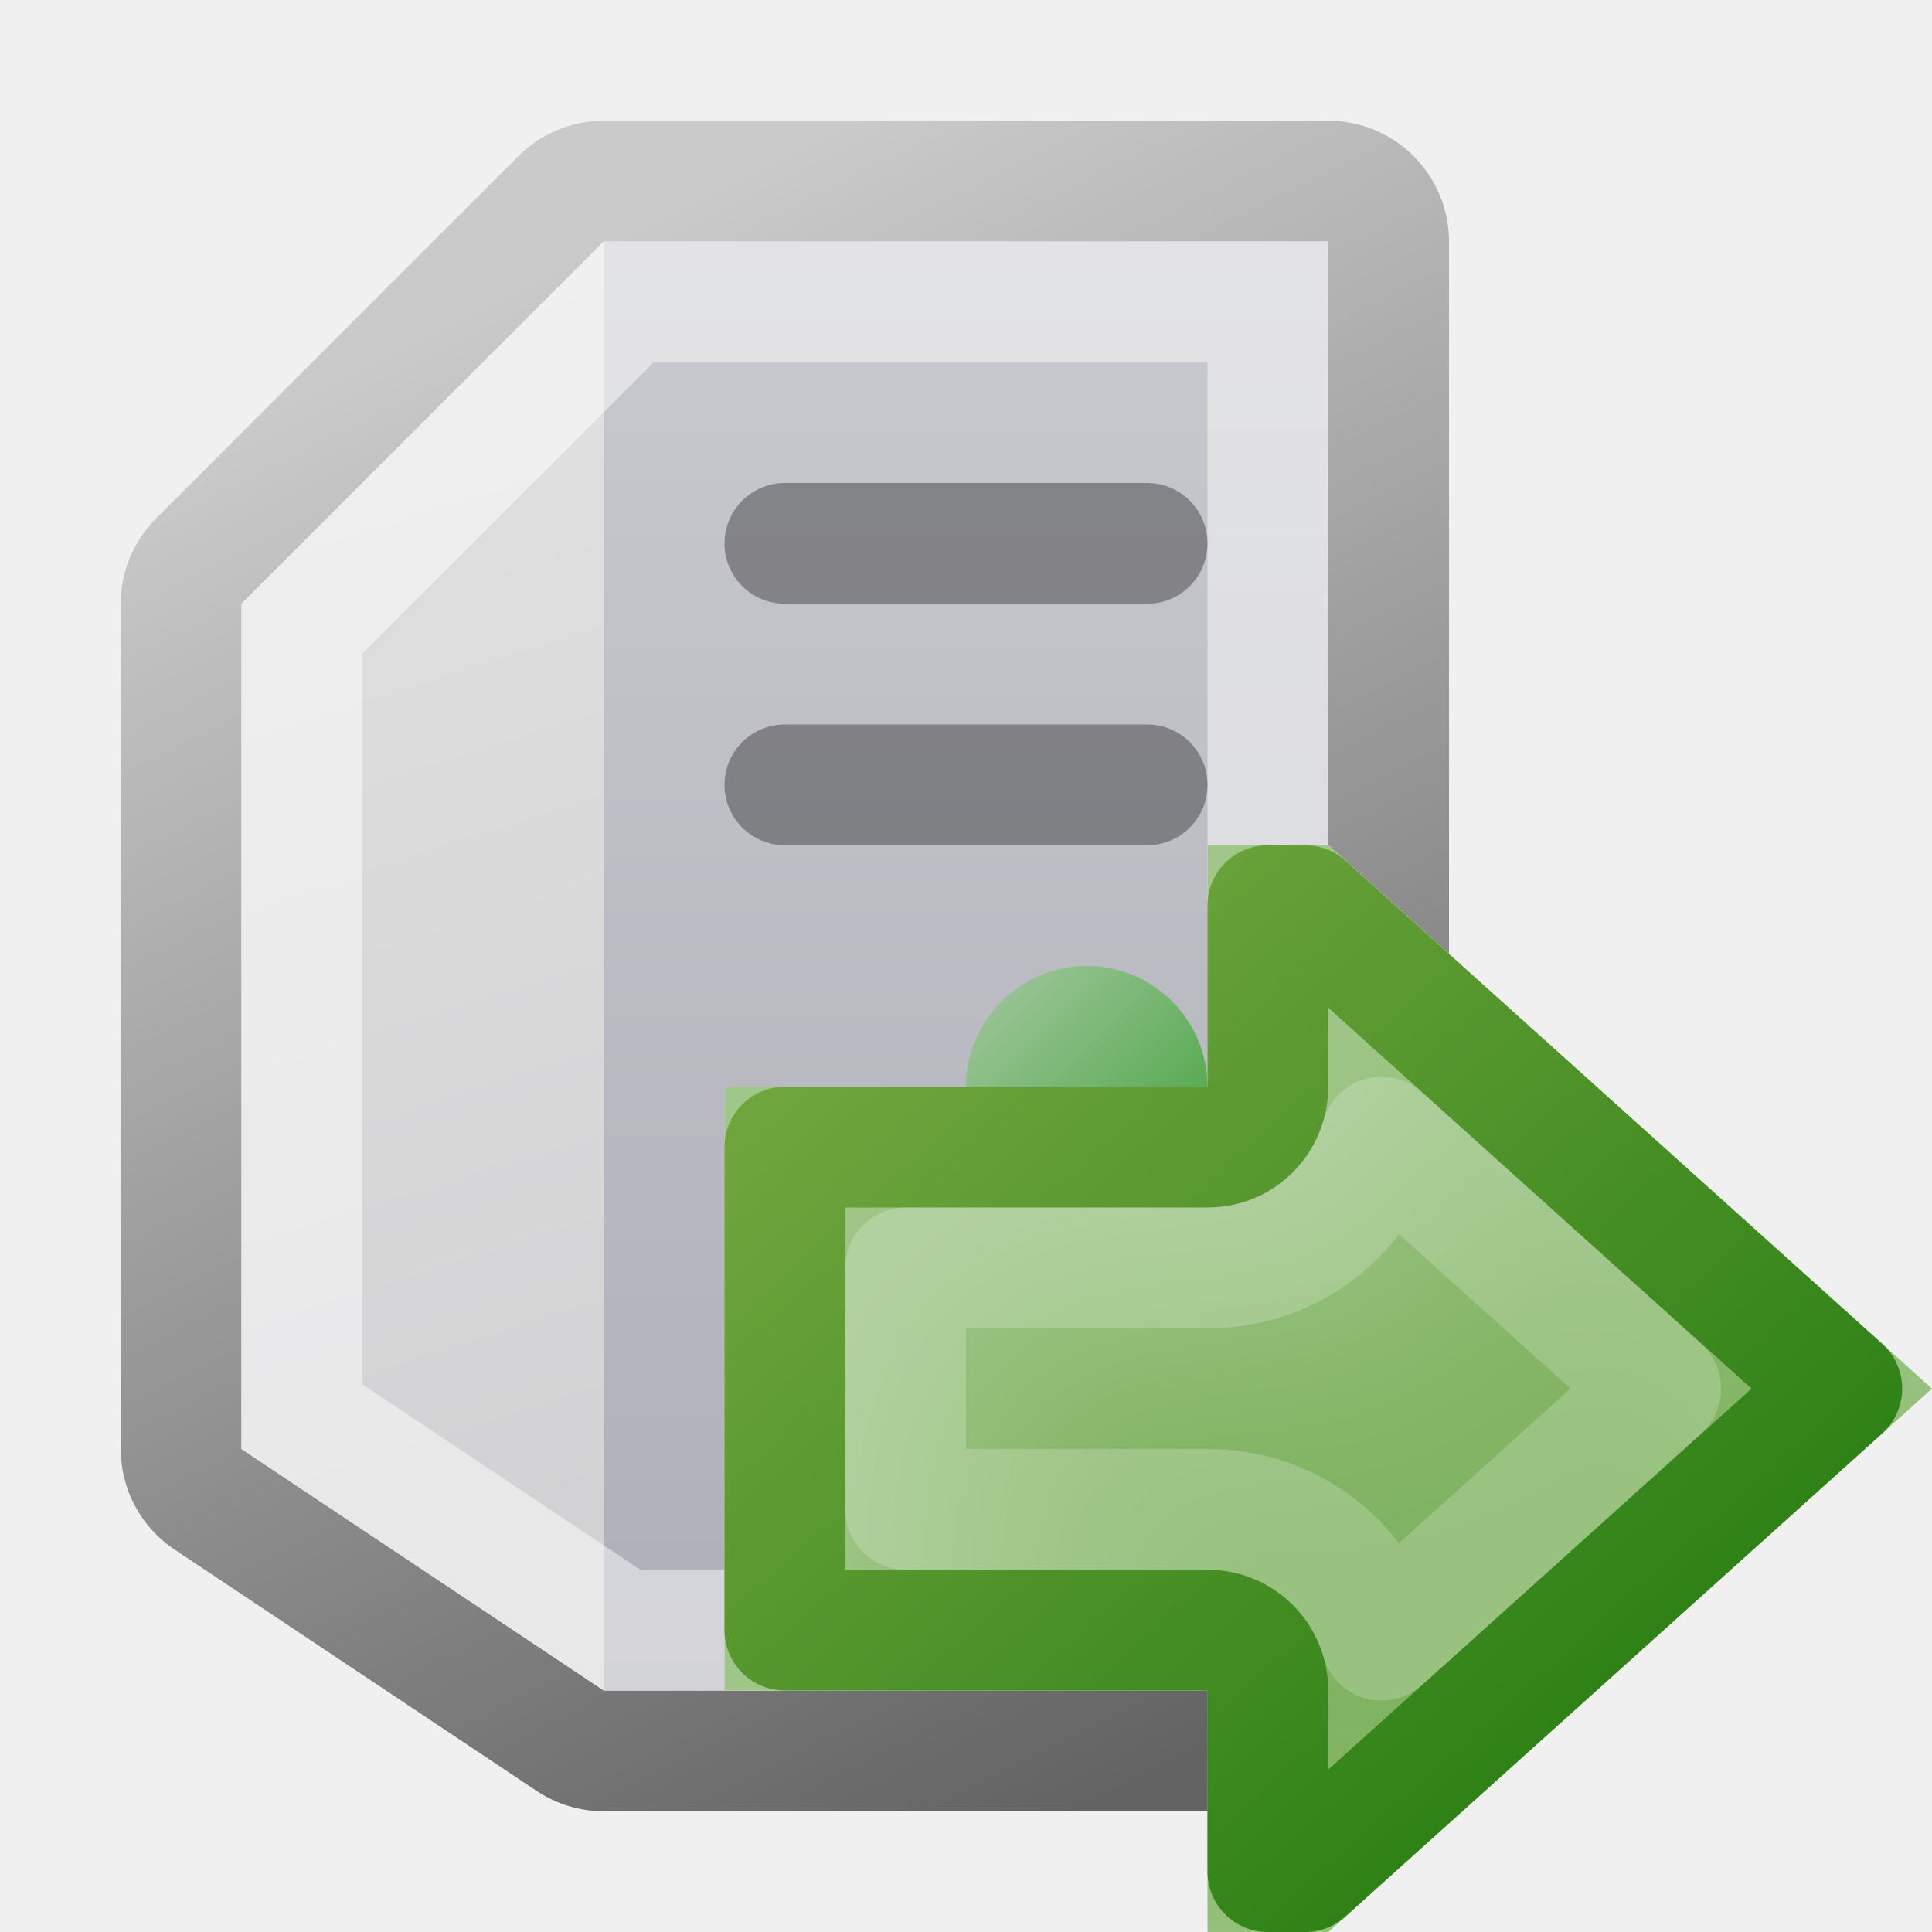
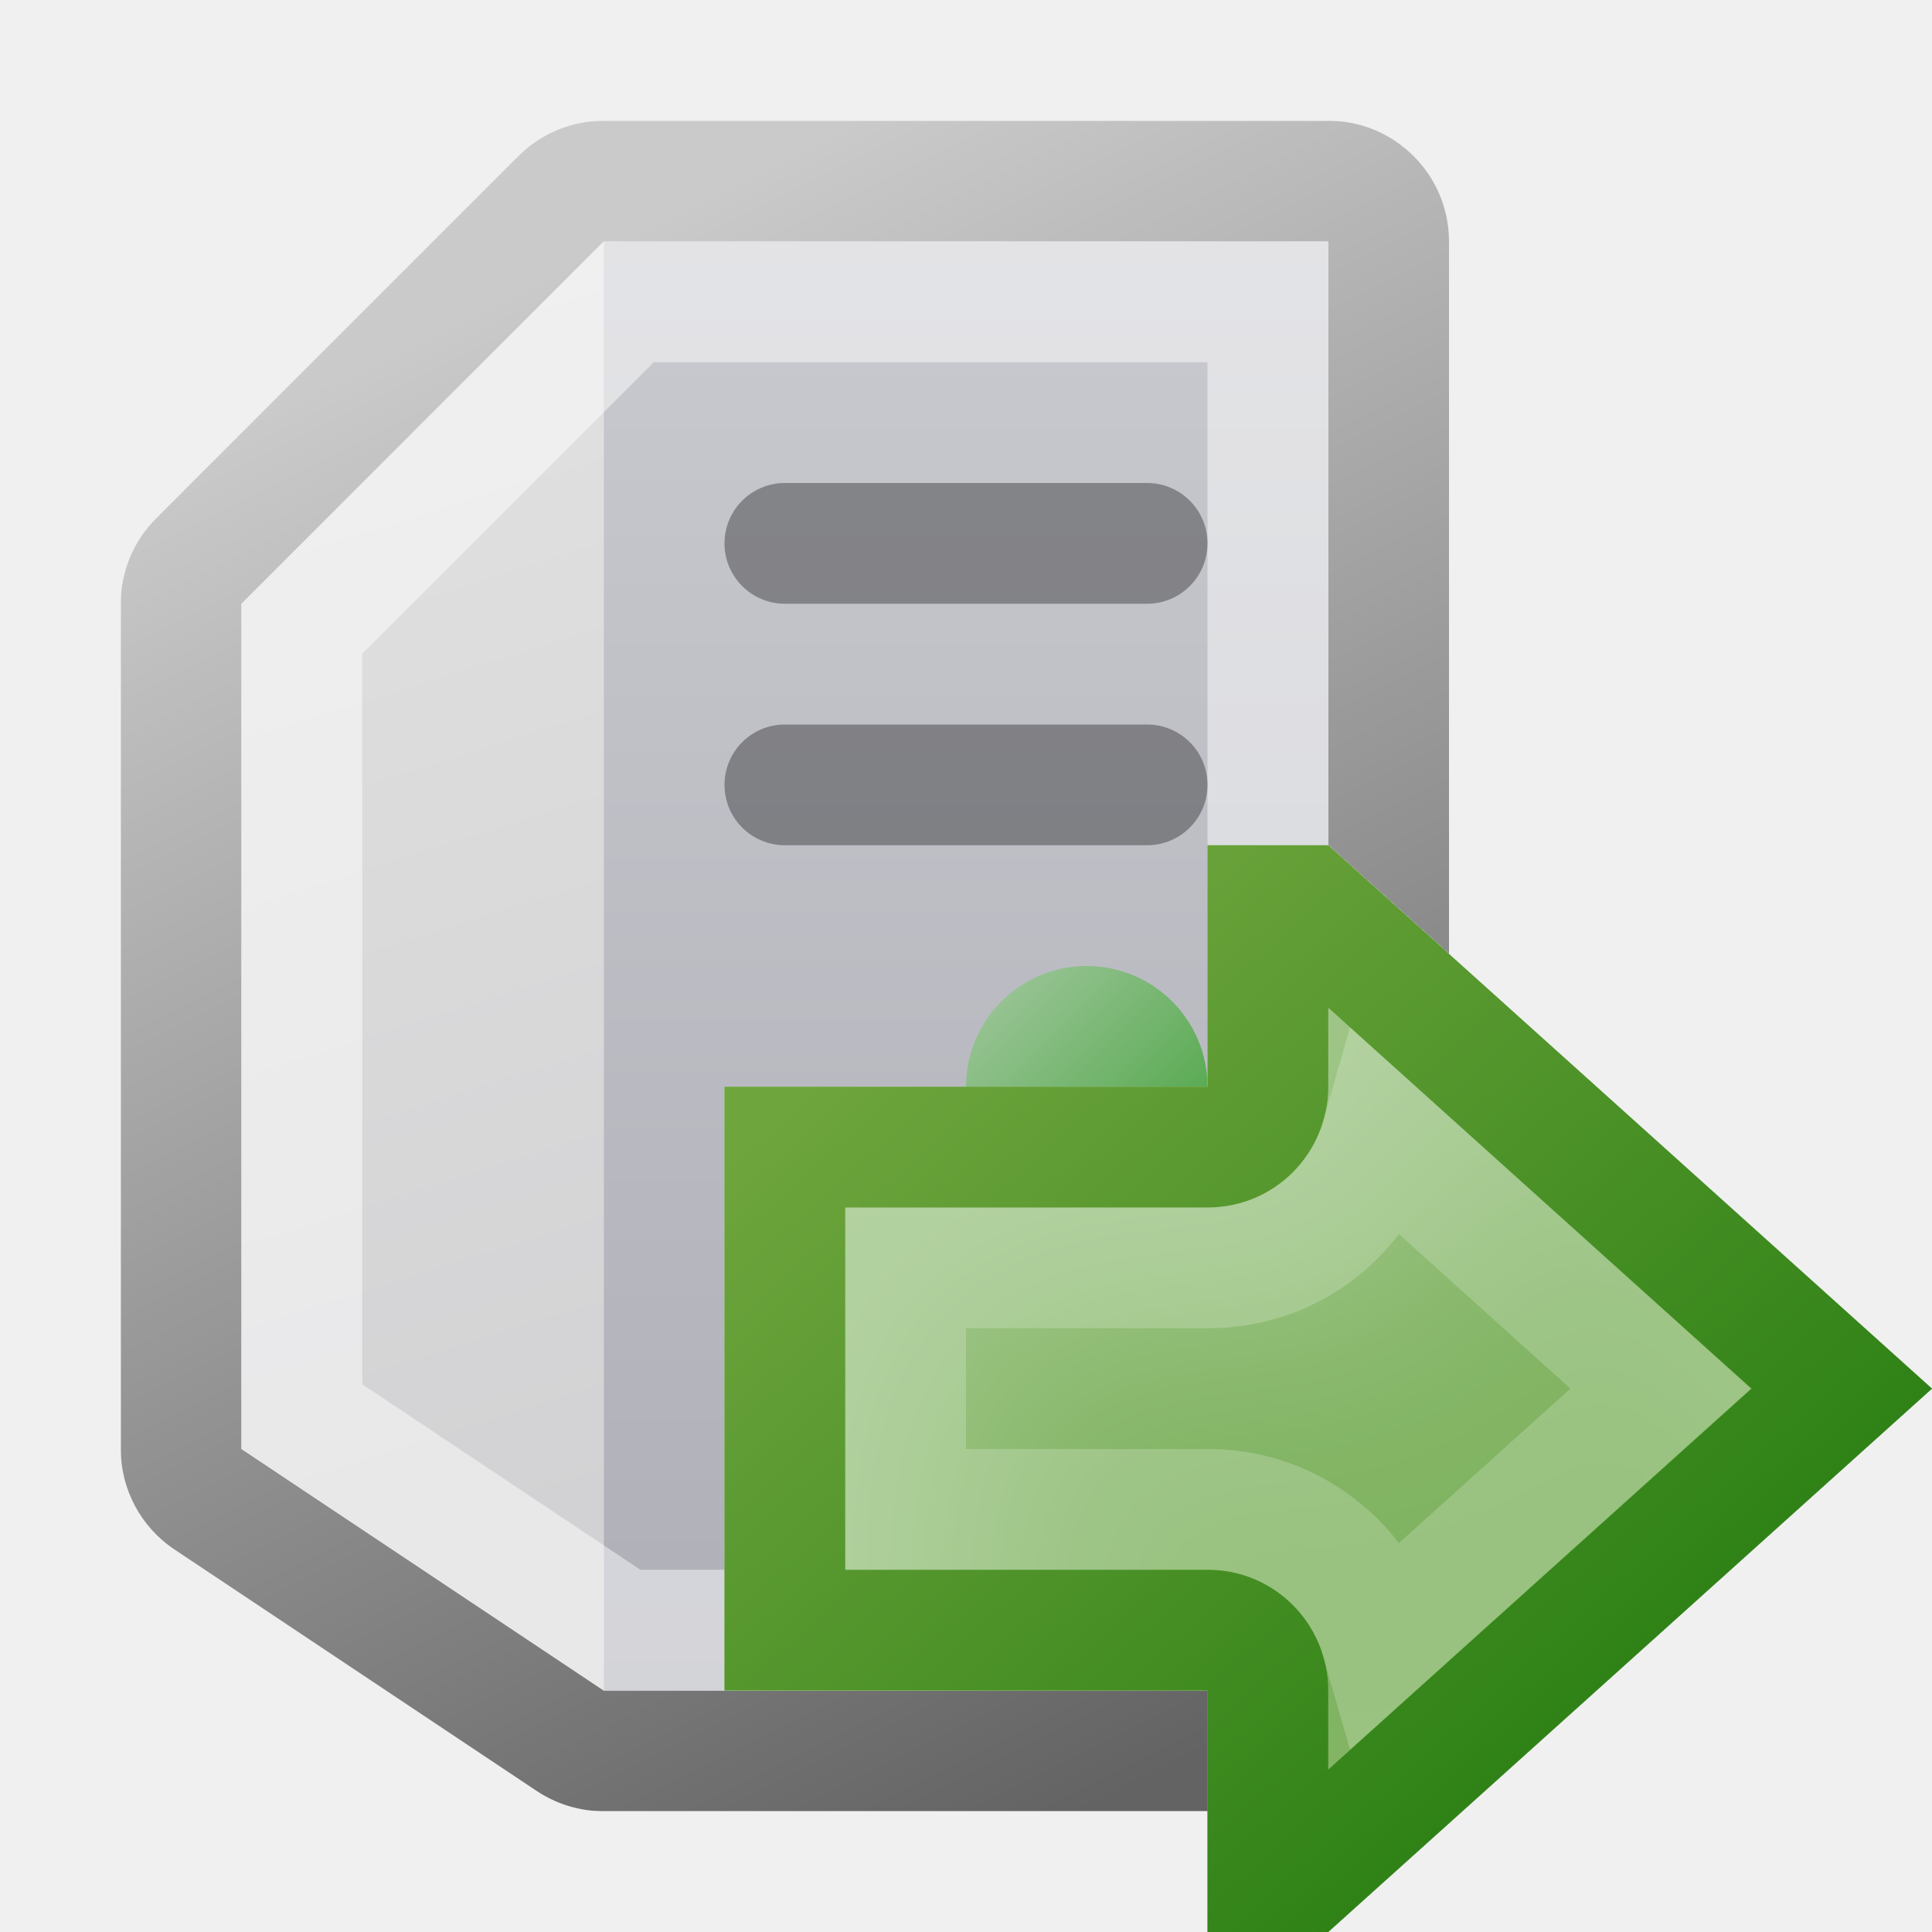
<svg xmlns="http://www.w3.org/2000/svg" width="16" height="16" viewBox="0 0 16 16" fill="none">
  <mask id="path-1-outside-1_188_3595" maskUnits="userSpaceOnUse" x="1" y="1" width="11" height="14" fill="black">
    <rect fill="white" x="1" y="1" width="11" height="14" />
    <path fill-rule="evenodd" clip-rule="evenodd" d="M5 2L2 5V12L5 14H11V2H5Z" />
  </mask>
  <path d="M2 5L1.293 4.293C1.105 4.48 1 4.735 1 5H2ZM5 2V1C4.735 1 4.48 1.105 4.293 1.293L5 2ZM2 12H1C1 12.334 1.167 12.647 1.445 12.832L2 12ZM5 14L4.445 14.832C4.61 14.942 4.803 15 5 15V14ZM11 14V15C11.552 15 12 14.552 12 14H11ZM11 2H12C12 1.448 11.552 1 11 1V2ZM2.707 5.707L5.707 2.707L4.293 1.293L1.293 4.293L2.707 5.707ZM3 12V5H1V12H3ZM5.555 13.168L2.555 11.168L1.445 12.832L4.445 14.832L5.555 13.168ZM11 13H5V15H11V13ZM10 2V14H12V2H10ZM5 3H11V1H5V3Z" fill="url(#paint0_linear_188_3595)" mask="url(#path-1-outside-1_188_3595)" />
  <path d="M2 5L5 2V14L2 12V5Z" fill="url(#paint1_linear_188_3595)" />
  <rect x="5" y="2" width="6" height="12" fill="url(#paint2_linear_188_3595)" />
  <mask id="path-5-inside-2_188_3595" fill="white">
    <path fill-rule="evenodd" clip-rule="evenodd" d="M5 2L2 5V12L5 14H11V2H5Z" />
  </mask>
  <path d="M2 5L1.293 4.293C1.105 4.48 1 4.735 1 5H2ZM5 2V1C4.735 1 4.48 1.105 4.293 1.293L5 2ZM2 12H1C1 12.334 1.167 12.647 1.445 12.832L2 12ZM5 14L4.445 14.832C4.61 14.942 4.803 15 5 15V14ZM11 14V15C11.552 15 12 14.552 12 14H11ZM11 2H12C12 1.448 11.552 1 11 1V2ZM2.707 5.707L5.707 2.707L4.293 1.293L1.293 4.293L2.707 5.707ZM3 12V5H1V12H3ZM5.555 13.168L2.555 11.168L1.445 12.832L4.445 14.832L5.555 13.168ZM11 13H5V15H11V13ZM10 2V14H12V2H10ZM5 3H11V1H5V3Z" fill="white" style="mix-blend-mode:soft-light" mask="url(#path-5-inside-2_188_3595)" />
  <rect x="6" y="4" width="4" height="1" rx="0.5" fill="black" fill-opacity="0.33" />
  <rect x="6" y="6" width="4" height="1" rx="0.5" fill="black" fill-opacity="0.33" />
  <circle cx="9" cy="9" r="1" fill="url(#paint3_linear_188_3595)" />
+   <mask id="path-10-inside-3_188_3595" fill="white">
+     <path d="M10 9H6V14H10V16H11L16 11.5L11 7H10V9Z" />
+   </mask>
  <g filter="url(#filter0_i_188_3595)">
    <path d="M10 9H6V14H10V16H11L16 11.5L11 7H10V9Z" fill="#80B361" />
  </g>
-   <path d="M10 9.5C10.276 9.5 10.5 9.276 10.5 9V7.5H10.808L15.253 11.5L10.808 15.5H10.5V14C10.5 13.724 10.276 13.5 10 13.5H6.5V9.5H10Z" stroke="url(#paint4_linear_188_3595)" stroke-linejoin="round" />
-   <path d="M7.5 12.5V10.5H10C10.715 10.5 11.266 10.026 11.441 9.417L13.753 11.5L11.441 13.583C11.263 12.964 10.697 12.5 10.005 12.5H7.5Z" stroke="white" stroke-opacity="0.2" stroke-linejoin="round" />
+   <path d="M6 9V8H5V9H6ZM10 9V10C10.552 10 11 9.552 11 9H10ZM10 7V6H9V7H10ZM11 7L11.669 6.257L11.384 6H11V7ZM16 11.5L16.669 12.243L17.495 11.5L16.669 10.757L16 11.5ZM11 16V17H11.384L11.669 16.743L11 16ZM10 16H9V17H10V16ZM10 14H11C11 13.448 10.552 13 10 13V14ZM6 14H5V15H6V14ZM6 9V10H10V9V8H6V9ZM10 9H11V7H10H9V9H10ZM10 7V8H11V7V6H10V7ZM11 7L10.331 7.743L15.331 12.243L16 11.5L16.669 10.757L11.669 6.257L11 7ZM16 11.5L15.331 10.757L10.331 15.257L11 16L11.669 16.743L16.669 12.243L16 11.5ZM11 16V15H10V16V17H11V16ZM10 16H11V14H10H9V16H10ZM10 14V13H6V14V15H10V14ZM6 14H7V9H6H5V14H6Z" fill="url(#paint4_linear_188_3595)" mask="url(#path-10-inside-3_188_3595)" />
+   <path d="M13.752 11.5L11.44 13.583C11.262 12.964 10.697 12.5 10.005 12.5H7.5V10.5H10C10.715 10.5 11.265 10.025 11.44 9.416L13.752 11.5Z" stroke="white" stroke-opacity="0.2" />
  <defs>
    <filter id="filter0_i_188_3595" x="6" y="7" width="12" height="11" filterUnits="userSpaceOnUse" color-interpolation-filters="sRGB">
      <feFlood flood-opacity="0" result="BackgroundImageFix" />
      <feBlend mode="normal" in="SourceGraphic" in2="BackgroundImageFix" result="shape" />
      <feColorMatrix in="SourceAlpha" type="matrix" values="0 0 0 0 0 0 0 0 0 0 0 0 0 0 0 0 0 0 127 0" result="hardAlpha" />
      <feOffset dx="2" dy="2" />
      <feGaussianBlur stdDeviation="1" />
      <feComposite in2="hardAlpha" operator="arithmetic" k2="-1" k3="1" />
      <feColorMatrix type="matrix" values="0 0 0 0 1 0 0 0 0 1 0 0 0 0 1 0 0 0 0.25 0" />
      <feBlend mode="normal" in2="shape" result="effect1_innerShadow_188_3595" />
    </filter>
    <linearGradient id="paint0_linear_188_3595" x1="5" y1="2" x2="11" y2="14" gradientUnits="userSpaceOnUse">
      <stop stop-color="#CACACA" />
      <stop offset="1" stop-color="#636363" />
    </linearGradient>
    <linearGradient id="paint1_linear_188_3595" x1="2" y1="3" x2="5" y2="12.5" gradientUnits="userSpaceOnUse">
      <stop stop-color="#E1E1E1" />
      <stop offset="1" stop-color="#D2D2D4" />
    </linearGradient>
    <linearGradient id="paint2_linear_188_3595" x1="8" y1="2" x2="8" y2="14" gradientUnits="userSpaceOnUse">
      <stop stop-color="#C9CACF" />
      <stop offset="1" stop-color="#AEAFB7" />
    </linearGradient>
    <linearGradient id="paint3_linear_188_3595" x1="8" y1="8" x2="10" y2="10" gradientUnits="userSpaceOnUse">
      <stop stop-color="#A4C8A0" />
      <stop offset="1" stop-color="#42A13B" />
    </linearGradient>
    <linearGradient id="paint4_linear_188_3595" x1="14.571" y1="14.714" x2="8.178" y2="7.611" gradientUnits="userSpaceOnUse">
      <stop stop-color="#247C10" />
      <stop offset="1" stop-color="#6FA53D" />
    </linearGradient>
  </defs>
</svg>
